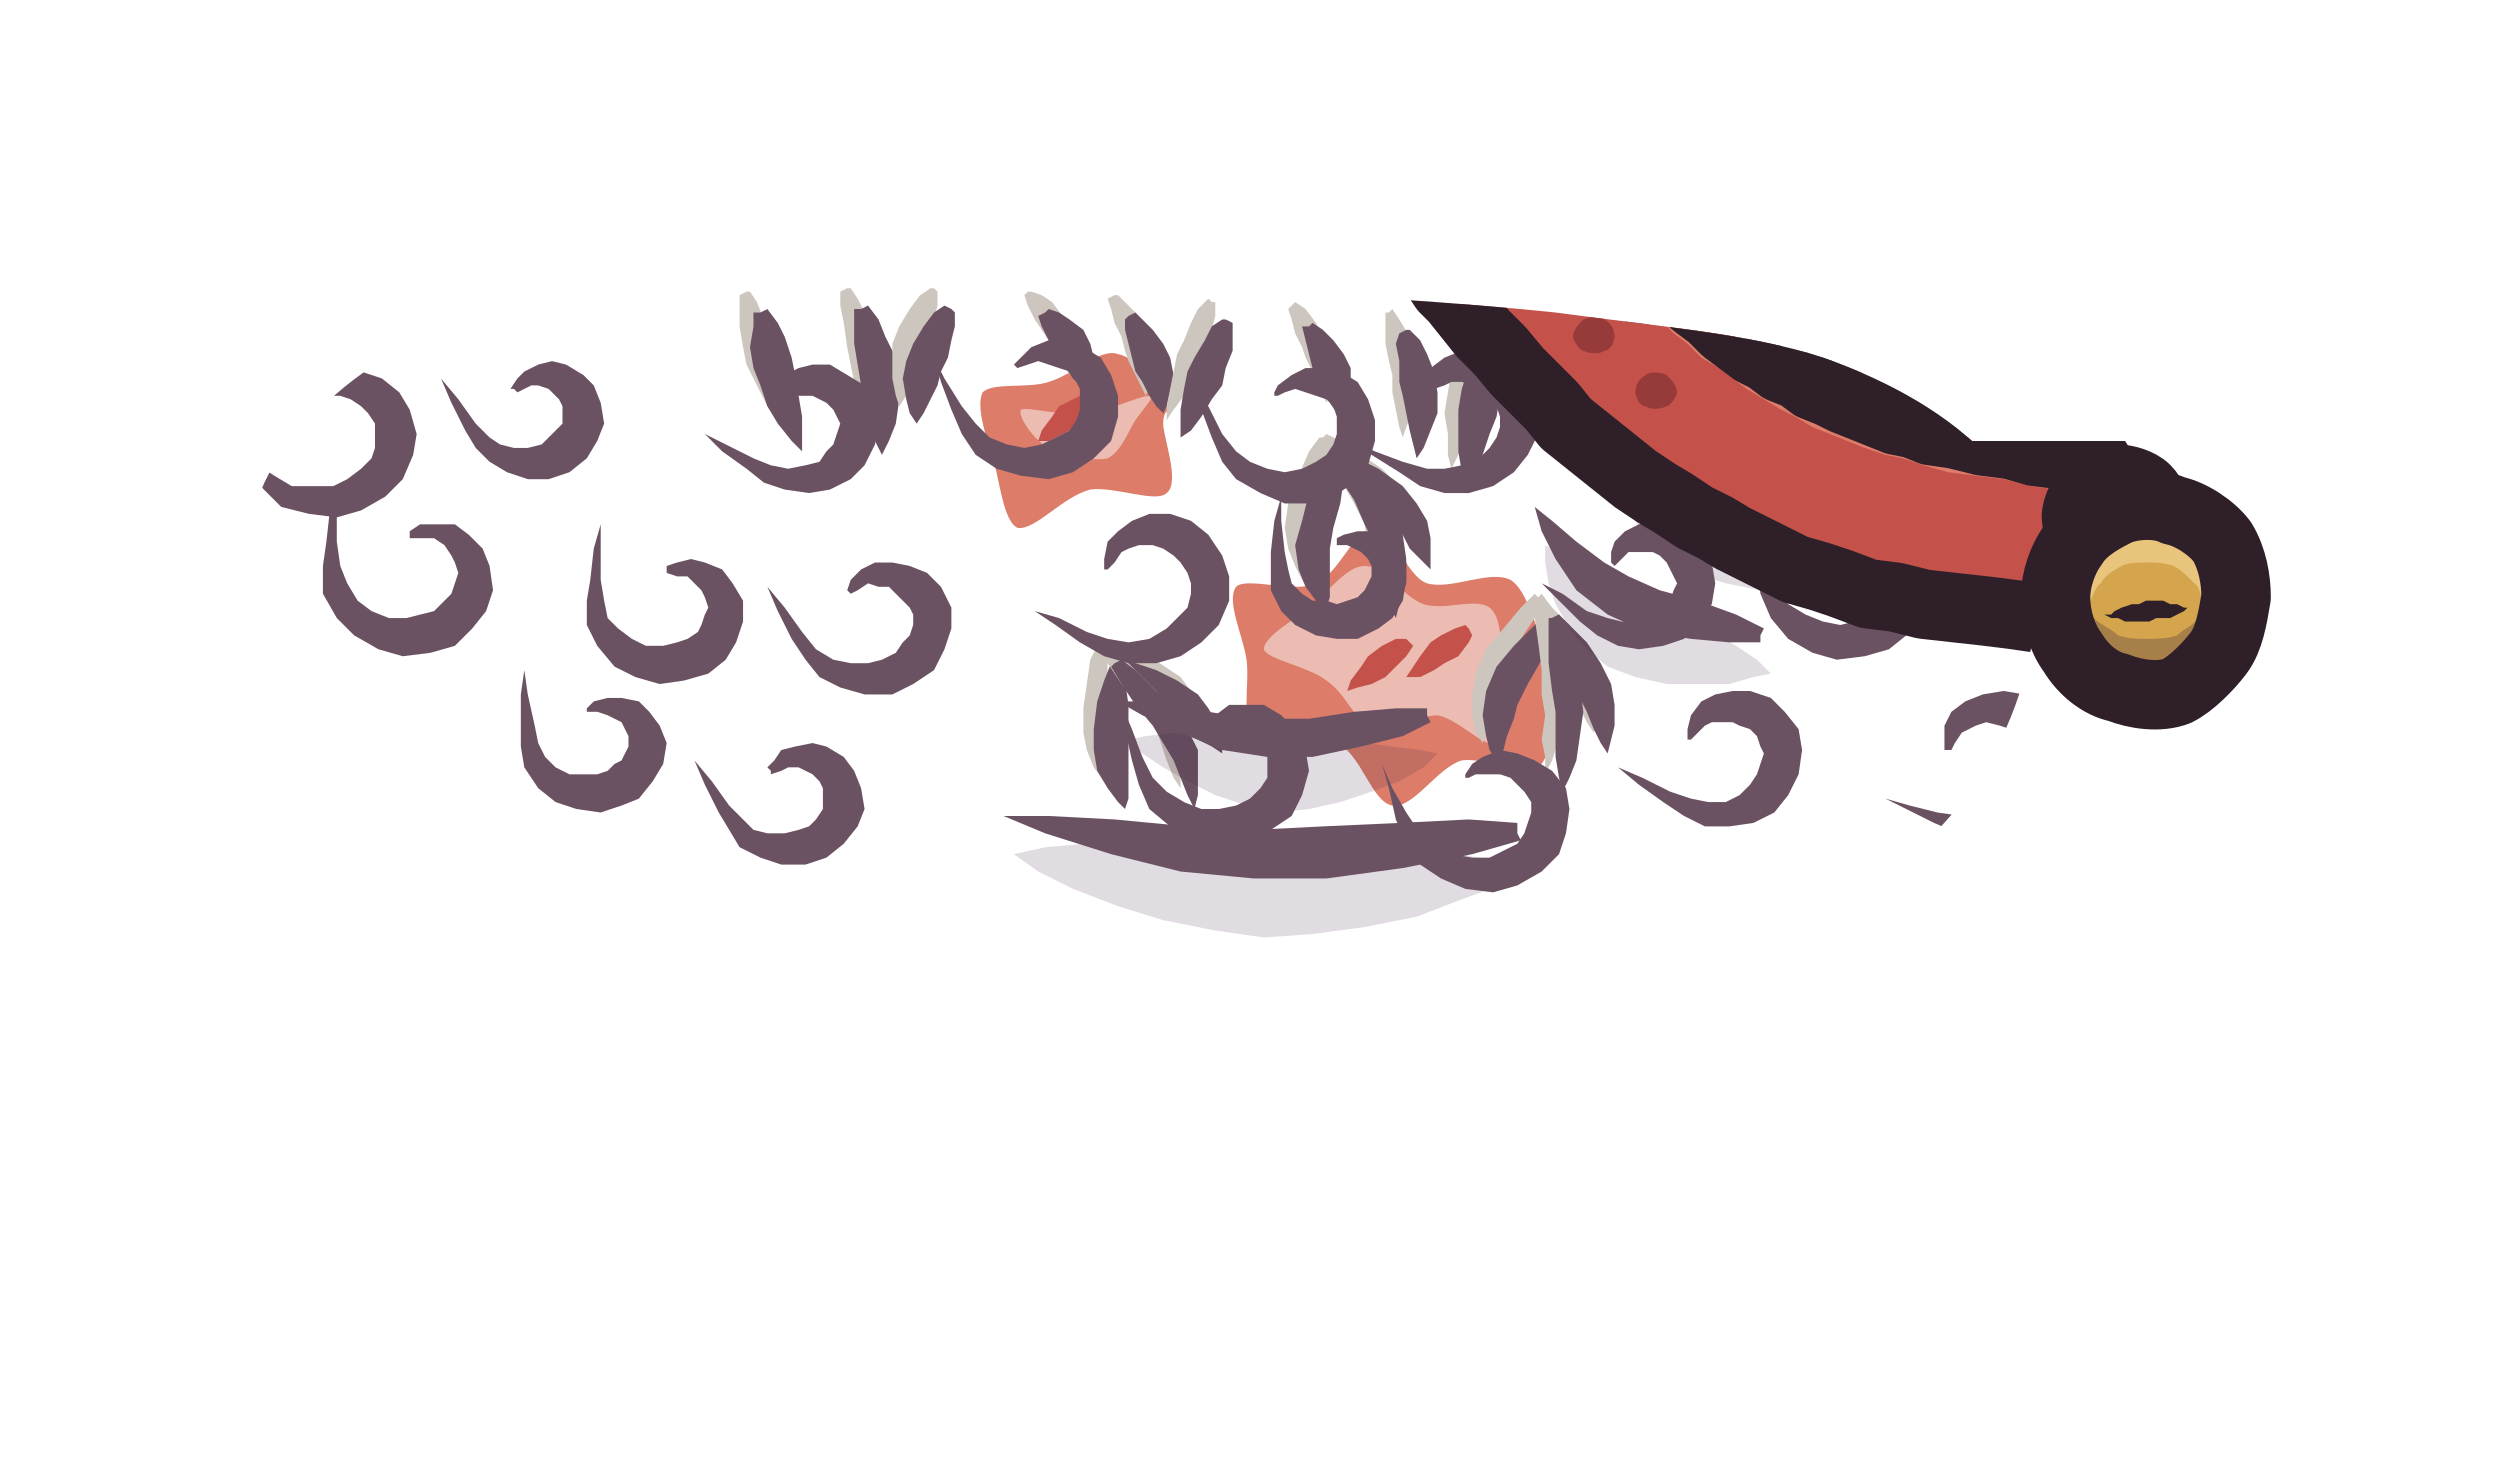
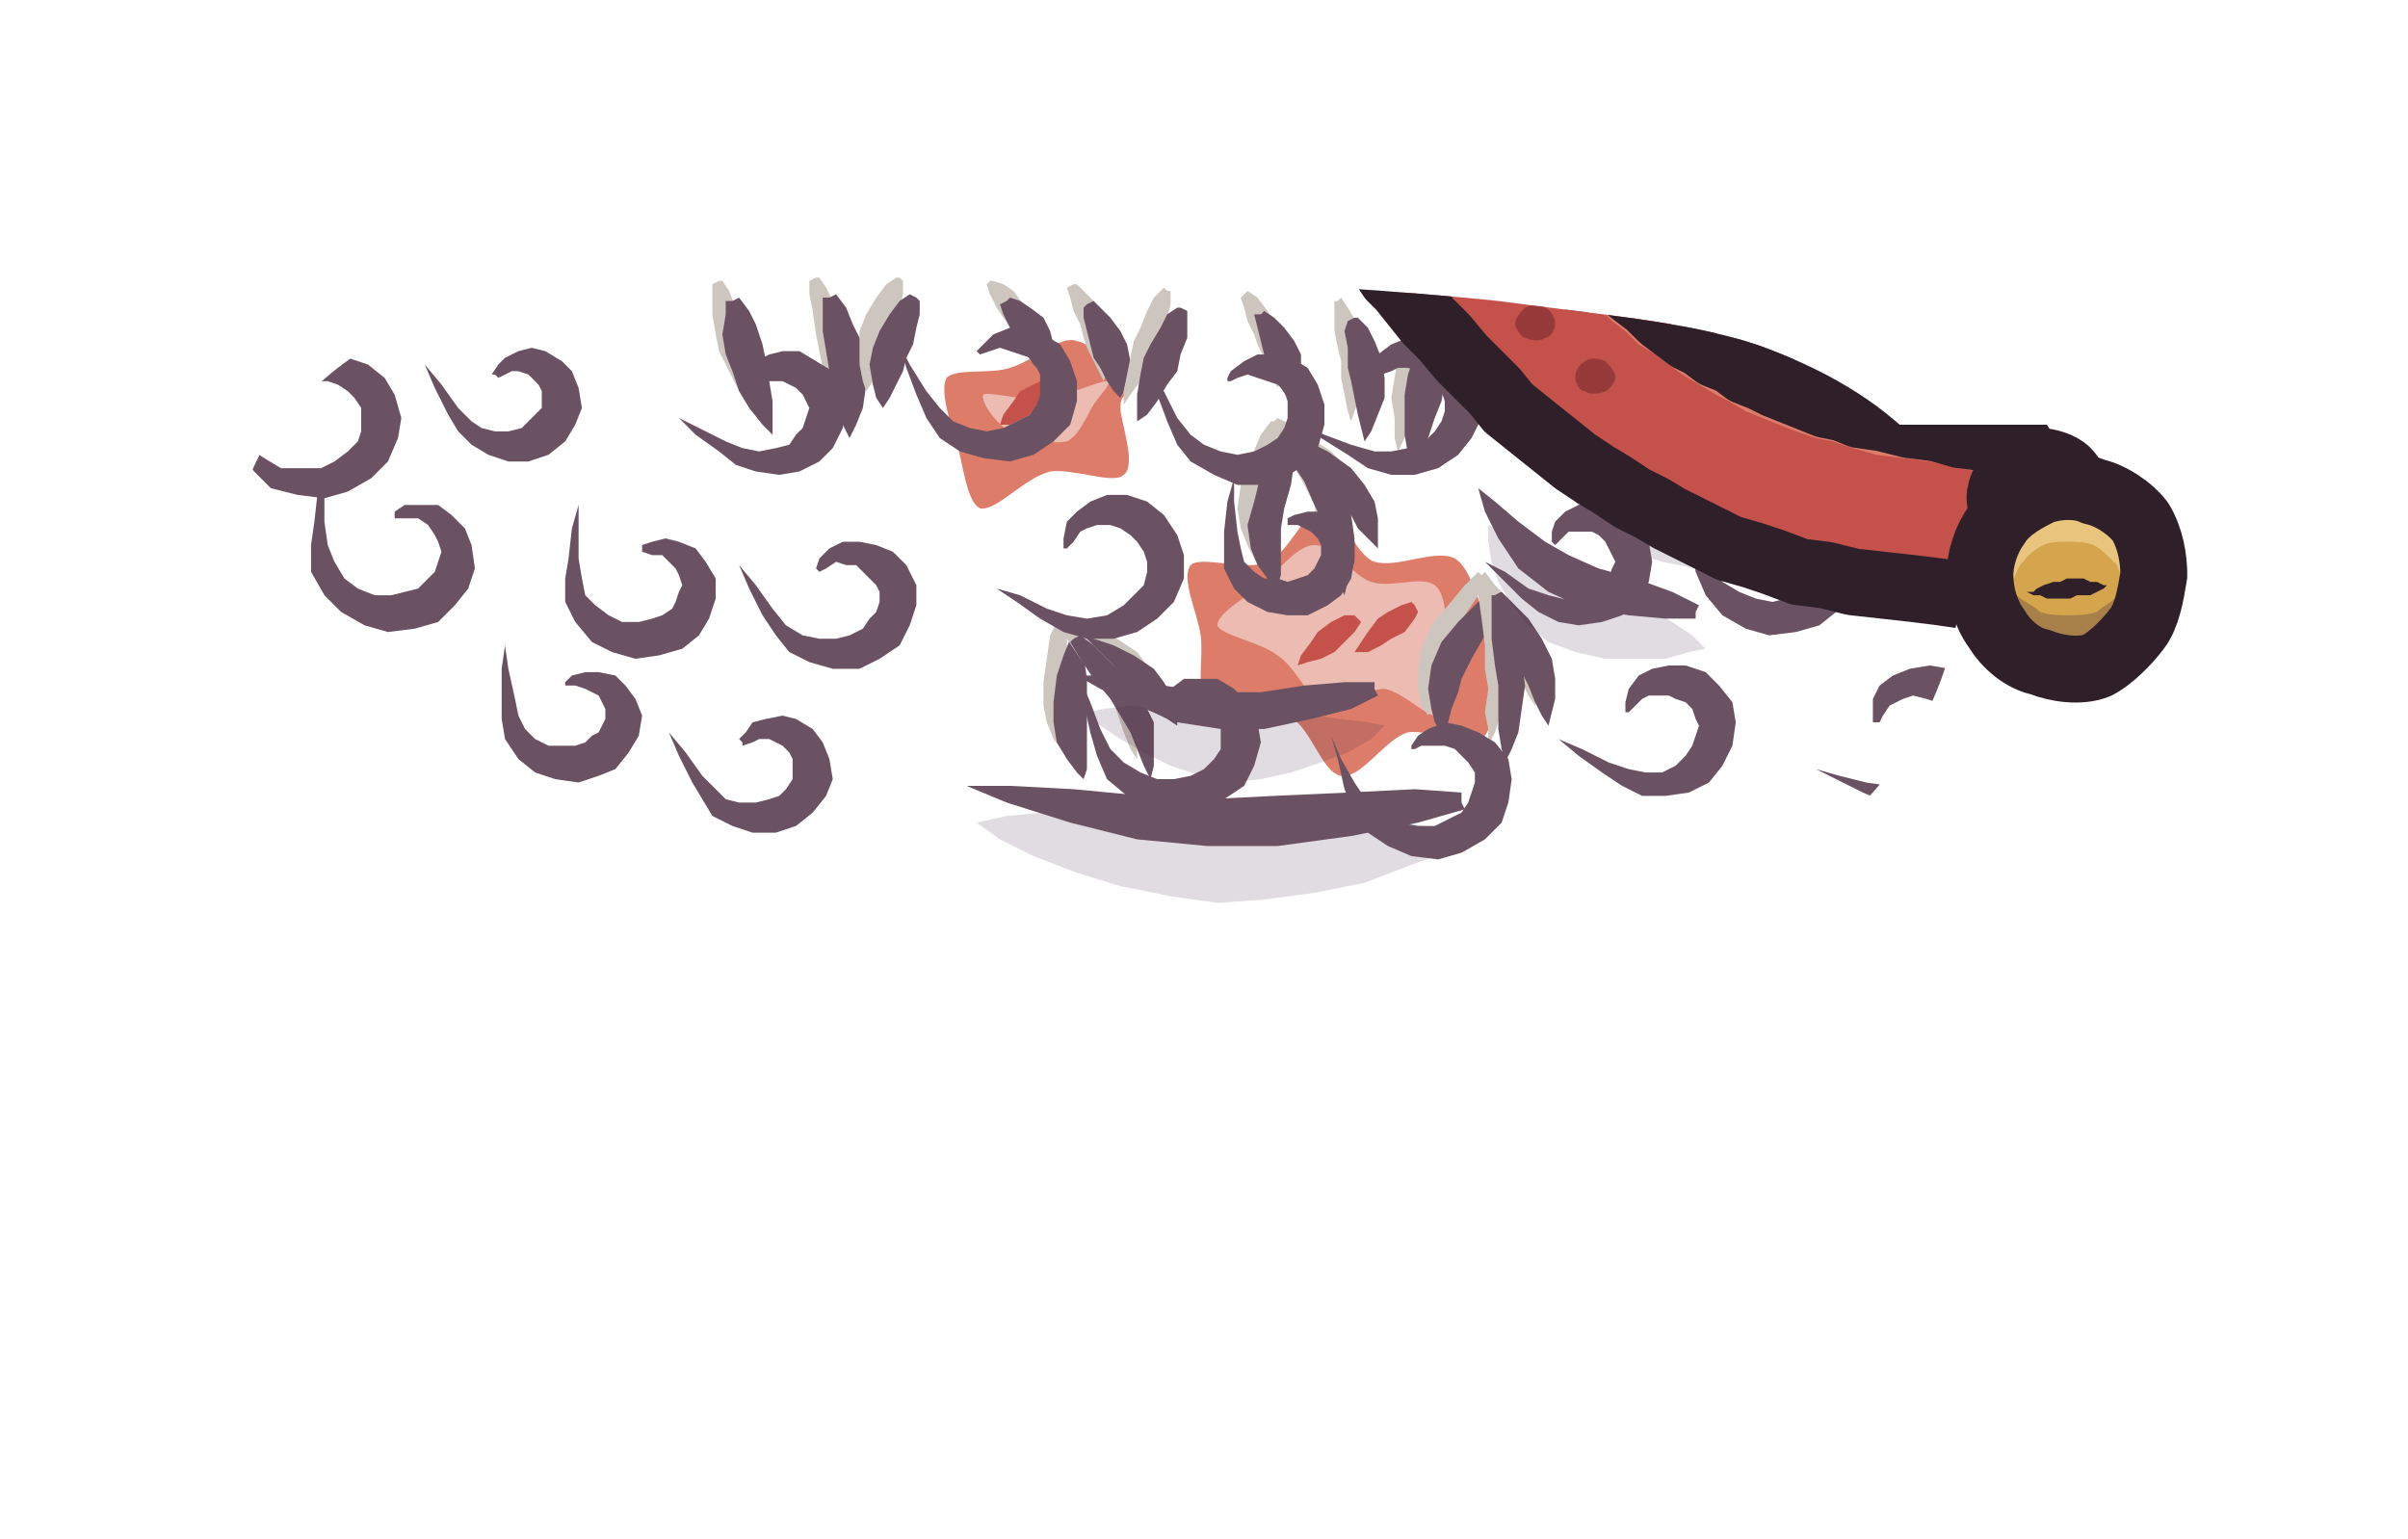
- <svg xmlns="http://www.w3.org/2000/svg" viewBox="0 0 72 42" width="72" height="42">
+ <svg xmlns="http://www.w3.org/2000/svg" viewBox="0 0 72 46" width="72" height="46">
  <defs>
    <clipPath id="cat-body-extra-slim-back-body">
      <path d="M52.5 10.3C54.5 11 56.2 12 57.3 13.2C58.3 14.5 58.6 16.2 58.6 17.8C58.5 19.4 57.8 21.3 56.8 22.7C55.8 24.1 54.5 25.3 52.5 26C50.5 26.8 47.6 27.1 44.8 27.3C42.1 27.5 39.2 27.3 36.1 27.1C33 27 29.4 26.6 26.3 26.2C23.2 25.8 20.1 25.4 17.6 24.7C15 24.1 12.8 23.1 11 22.2C9.3 21.3 7.6 20.6 7.1 19.1C6.6 17.6 6.9 14.9 8 13.2C9.1 11.6 11 10 13.7 9.1C16.3 8.2 20.6 8.1 24.1 8C27.7 7.9 31.6 8.1 35 8.3C38.5 8.5 41.9 8.7 44.8 9C47.7 9.4 50.4 9.6 52.5 10.3Z" />
    </clipPath>
    <clipPath id="cat-body-extra-slim-back-collar">
      <path d="M52.5 10.3C54.5 11 56.2 12 57.3 13.2C58.3 14.5 58.6 16.2 58.6 17.8C58.5 19.4 57.8 21.3 56.8 22.7C55.8 24.1 54.5 25.3 52.5 26C50.5 26.8 47.6 27.1 44.8 27.3C42.1 27.5 39.2 27.3 36.1 27.1C33 27 29.4 26.6 26.3 26.2C23.2 25.8 20.1 25.4 17.6 24.7C15 24.1 12.8 23.1 11 22.2C9.3 21.3 7.6 20.6 7.1 19.1C6.6 17.6 6.9 14.9 8 13.2C9.1 11.6 11 10 13.7 9.1C16.3 8.2 20.6 8.1 24.1 8C27.7 7.9 31.6 8.1 35 8.3C38.5 8.5 41.9 8.7 44.8 9C47.7 9.4 50.4 9.6 52.5 10.3ZM55.7 12.7L64.4 12.7L64.4 17.9L55.7 17.9Z" />
    </clipPath>
  </defs>
  <g id="extra-bald" clip-path="url(#cat-body-extra-slim-back-body)">
    <path d="M44.7 20.1C44.7 20.7 44.7 21.8 44.3 22.1C43.8 22.4 42.8 21.8 42.1 21.9C41.4 22.1 40.7 23.3 40.1 23.2C39.5 23.1 39.2 21.7 38.5 21.4C37.9 21.1 36.6 21.7 36.2 21.3C35.7 20.9 36 19.7 35.9 19C35.8 18.3 35.3 17.3 35.6 16.9C35.9 16.6 37.3 17.1 37.9 16.8C38.6 16.5 39 15.2 39.6 15.2C40.1 15.2 40.5 16.6 41.1 16.8C41.8 17 42.9 16.4 43.5 16.7C44 17 44.2 18.1 44.5 18.6C44.7 19.2 44.7 19.5 44.7 20.1Z" fill="#dc7c69" />
    <path d="M43.4 19.6C43.4 20 43.4 21.3 43.1 21.4C42.8 21.6 42 20.7 41.4 20.6C40.8 20.6 40.1 21.2 39.6 21C39 20.8 38.8 20 38.2 19.6C37.7 19.2 36.5 19 36.4 18.7C36.4 18.3 37.4 17.8 37.8 17.4C38.3 17 38.8 16.3 39.3 16.3C39.9 16.3 40.4 17.2 41 17.4C41.6 17.6 42.5 17.2 42.9 17.5C43.3 17.8 43.2 18.8 43.3 19.1C43.4 19.5 43.5 19.2 43.4 19.6Z" fill="#ecbcb2" />
    <path d="M38.8 19.9L39.1 19.8L39.5 19.7L39.9 19.5L40.2 19.2L40.5 18.9L40.7 18.6L40.6 18.5L40.5 18.4L40.2 18.4L39.8 18.6L39.4 18.9L39.2 19.2L38.9 19.6Z" fill="#c4524b" />
    <path d="M40.5 19.5L40.9 19.5L41.3 19.3L41.6 19.1L42 18.9L42.3 18.5L42.4 18.3L42.3 18.1L42.2 18L41.9 18.1L41.5 18.3L41.2 18.5L40.9 18.9L40.7 19.2Z" fill="#c4524b" />
    <path d="M33.5 12.2C33.5 12.6 34 13.9 33.6 14.2C33.3 14.5 32.1 14 31.4 14.1C30.6 14.3 29.8 15.3 29.3 15.2C28.9 15 28.8 13.9 28.6 13.2C28.4 12.6 28.1 11.7 28.3 11.3C28.6 11 29.6 11.2 30.2 11C30.9 10.8 31.7 10 32.2 10.2C32.8 10.3 33.4 11.3 33.6 11.6C33.8 11.9 33.5 11.7 33.5 12.2Z" fill="#dc7c69" />
    <path d="M32.7 12.1C32.5 12.4 32.3 13 31.9 13.2C31.5 13.3 30.6 13.1 30.2 12.9C29.8 12.7 29.3 12 29.4 11.8C29.6 11.7 30.6 12 31.2 11.9C31.8 11.9 32.8 11.4 33.1 11.4C33.3 11.4 32.9 11.8 32.7 12.1Z" fill="#ecbcb2" />
    <path d="M29.9 12.7L30.2 12.7L30.6 12.5L31 12.3L31.3 12L31.6 11.7L31.8 11.4L31.7 11.3L31.6 11.2L31.3 11.3L30.9 11.5L30.5 11.7L30.3 12L30 12.4Z" fill="#c4524b" />
    <path d="M52 12C51.6 12.4 51.5 13.5 51.1 13.6C50.6 13.8 49.9 12.9 49.2 12.7C48.6 12.5 47.3 12.6 47.1 12.2C46.9 11.8 47.7 10.9 48.1 10.4C48.5 9.9 49.1 9.1 49.6 9.2C50 9.2 50.4 10.4 51 10.8C51.6 11.1 53.1 11.2 53.3 11.4C53.5 11.6 52.4 11.7 52 12Z" fill="#dc7c69" />
    <path d="M50.8 11.6C50.6 11.8 50 12.3 49.7 12.2C49.4 12.2 48.8 11.5 49 11.2C49.2 10.9 50.4 10.5 50.7 10.6C51 10.6 50.9 11.3 50.8 11.6Z" fill="#ecbcb2" />
    <path d="M49 11.8L49.3 11.8L49.7 11.6L50.1 11.4L50.4 11.2L50.7 10.8L50.9 10.6L50.8 10.4L50.7 10.3L50.3 10.4L50 10.6L49.6 10.8L49.3 11.2L49.1 11.5Z" fill="#c4524b" />
  </g>
  <g id="extra-dull" clip-path="url(#cat-body-extra-slim-back-body)">
    <path d="M22.6 12.4L22.6 12L22.6 11.5L22.5 10.9L22.4 10.3L22.2 9.8L22 9.2L21.8 8.7L21.6 8.4L21.5 8.4L21.3 8.5L21.3 8.8L21.3 9.4L21.4 10L21.5 10.5L21.8 11.1L22.1 11.7L22.4 12.1Z" fill="#cdc6be" />
    <path d="M23.1 13L23.1 12.6L23.1 12L23 11.4L22.9 10.8L22.8 10.3L22.6 9.7L22.4 9.3L22.1 8.9L21.9 9L21.7 9L21.7 9.4L21.6 10L21.7 10.6L21.9 11.1L22.1 11.7L22.4 12.2L22.8 12.7Z" fill="#6b5263" />
    <path d="M25 12.5L25.1 12.2L25.2 11.6L25.3 11L25.3 10.4L25.2 9.8L25 9.2L24.7 8.6L24.5 8.3L24.4 8.3L24.2 8.4L24.2 8.8L24.3 9.3L24.4 10L24.5 10.5L24.6 11L24.7 11.6L24.8 12.2Z" fill="#cdc6be" />
    <path d="M25.4 13.1L25.6 12.7L25.8 12.2L25.9 11.5L25.9 10.9L25.8 10.3L25.5 9.7L25.3 9.2L25 8.8L24.8 8.9L24.6 8.9L24.6 9.4L24.6 9.9L24.7 10.5L24.8 11.1L24.9 11.6L25.1 12.2L25.2 12.7Z" fill="#6b5263" />
    <path d="M25.9 11.7L26.1 11.4L26.2 11L26.4 10.5L26.5 10.1L26.7 9.7L26.9 9.2L27 8.8L27 8.4L26.9 8.3L26.8 8.3L26.5 8.5L26.2 8.9L25.9 9.4L25.7 9.9L25.7 10.4L25.7 10.9L25.8 11.4Z" fill="#cdc6be" />
    <path d="M26.4 12.2L26.6 11.9L26.8 11.5L27 11.1L27.1 10.7L27.3 10.3L27.4 9.8L27.5 9.4L27.5 9L27.4 8.9L27.2 8.8L26.9 9L26.6 9.4L26.3 9.9L26.1 10.4L26 10.9L26.1 11.5L26.2 11.9Z" fill="#6b5263" />
    <path d="M30.8 10.8L30.9 10.5L31 10.2L31 9.8L30.9 9.4L30.6 9.1L30.3 8.7L30 8.5L29.7 8.4L29.6 8.4L29.5 8.5L29.6 8.8L29.8 9.2L30 9.5L30.2 9.8L30.3 10L30.5 10.3L30.7 10.6Z" fill="#cdc6be" />
    <path d="M31.3 11.3L31.4 11.1L31.5 10.7L31.5 10.3L31.4 9.9L31.2 9.5L30.8 9.2L30.5 9L30.2 8.9L30.1 9L29.9 9.1L30 9.4L30.2 9.8L30.4 10.1L30.5 10.4L30.7 10.6L30.9 10.9L31.1 11.1Z" fill="#6b5263" />
    <path d="M33 11.4L33.1 11.1L33.2 10.7L33.2 10.3L33.1 9.8L32.9 9.4L32.7 9L32.4 8.7L32.2 8.5L32.1 8.5L31.9 8.6L32 8.9L32.1 9.3L32.3 9.7L32.4 10.1L32.5 10.4L32.7 10.8L32.9 11.2Z" fill="#cdc6be" />
    <path d="M33.5 11.9L33.6 11.7L33.7 11.3L33.8 10.8L33.7 10.3L33.5 9.9L33.2 9.5L32.9 9.2L32.7 9L32.5 9.1L32.4 9.2L32.4 9.5L32.5 9.9L32.6 10.3L32.7 10.7L32.9 11L33.1 11.4L33.3 11.7Z" fill="#6b5263" />
    <path d="M33.6 12.1L33.8 11.8L34.1 11.4L34.4 10.9L34.6 10.5L34.8 10L34.9 9.5L35 9.1L35 8.7L34.9 8.7L34.8 8.6L34.5 8.9L34.3 9.3L34.1 9.8L33.9 10.2L33.8 10.7L33.7 11.2L33.6 11.7Z" fill="#cdc6be" />
    <path d="M34 12.6L34.3 12.4L34.6 12L34.9 11.5L35.2 11.1L35.3 10.6L35.5 10.1L35.5 9.6L35.5 9.3L35.3 9.2L35.2 9.2L34.9 9.4L34.7 9.8L34.4 10.3L34.2 10.7L34.1 11.2L34 11.8L34 12.2Z" fill="#6b5263" />
    <path d="M38.2 11.6L38.3 11.3L38.4 11L38.4 10.5L38.3 10.1L38.1 9.7L37.9 9.3L37.6 8.9L37.3 8.7L37.2 8.8L37.1 8.9L37.2 9.2L37.3 9.6L37.5 10L37.6 10.3L37.8 10.7L37.9 11L38.1 11.4Z" fill="#cdc6be" />
    <path d="M38.7 12.2L38.8 11.9L38.9 11.5L38.9 11.1L38.9 10.6L38.7 10.2L38.4 9.8L38.1 9.5L37.8 9.3L37.7 9.4L37.5 9.4L37.6 9.8L37.7 10.2L37.8 10.6L38 10.9L38.1 11.2L38.3 11.6L38.5 11.9Z" fill="#6b5263" />
    <path d="M40.4 12.6L40.5 12.3L40.7 11.8L40.8 11.3L40.8 10.8L40.7 10.2L40.6 9.7L40.3 9.2L40.1 8.9L40 9L39.9 9L39.9 9.4L39.9 9.9L40 10.4L40.1 10.8L40.1 11.3L40.2 11.8L40.3 12.3Z" fill="#cdc6be" />
    <path d="M40.8 13.2L41 12.9L41.2 12.4L41.4 11.9L41.4 11.3L41.3 10.7L41.1 10.2L40.9 9.8L40.6 9.5L40.5 9.5L40.3 9.6L40.2 9.9L40.3 10.4L40.3 11L40.4 11.4L40.5 11.9L40.6 12.4L40.7 12.8Z" fill="#6b5263" />
    <path d="M41.8 13.5L42 13.1L42.2 12.6L42.3 12L42.5 11.4L42.6 10.8L42.7 10.2L42.7 9.7L42.7 9.3L42.6 9.2L42.4 9.2L42.2 9.5L42 10.1L41.8 10.7L41.7 11.3L41.6 11.9L41.7 12.5L41.7 13.1Z" fill="#cdc6be" />
    <path d="M42.3 14L42.5 13.6L42.7 13.1L42.9 12.5L43.1 12L43.2 11.4L43.2 10.8L43.3 10.2L43.2 9.8L43 9.8L42.8 9.7L42.6 10.1L42.3 10.6L42.1 11.2L42 11.8L42 12.4L42 13L42.1 13.6Z" fill="#6b5263" />
    <path d="M46 12L46.1 11.8L46.2 11.4L46.1 11L46.1 10.6L45.9 10.3L45.7 9.9L45.4 9.6L45.2 9.4L45.1 9.5L45 9.5L45 9.8L45.1 10.2L45.3 10.5L45.4 10.9L45.5 11.2L45.7 11.5L45.9 11.8Z" fill="#cdc6be" />
    <path d="M46.5 12.6L46.6 12.3L46.7 12L46.7 11.5L46.6 11.1L46.5 10.8L46.2 10.4L46 10.1L45.7 9.9L45.6 10L45.4 10.1L45.4 10.4L45.5 10.8L45.6 11.1L45.7 11.5L45.9 11.8L46.1 12.1L46.3 12.4Z" fill="#6b5263" />
    <path d="M48.5 13.4L48.6 13.1L48.7 12.6L48.8 12.1L48.8 11.5L48.6 11L48.4 10.5L48.1 10L47.9 9.7L47.8 9.8L47.6 9.8L47.7 10.2L47.8 10.7L47.9 11.2L48.1 11.7L48.2 12.1L48.3 12.6L48.3 13.1Z" fill="#cdc6be" />
    <path d="M48.9 14L49.1 13.7L49.2 13.2L49.3 12.6L49.3 12.1L49.2 11.5L48.9 11L48.6 10.5L48.4 10.3L48.2 10.3L48.1 10.4L48.1 10.8L48.1 11.3L48.3 11.8L48.4 12.3L48.5 12.7L48.6 13.2L48.8 13.7Z" fill="#6b5263" />
    <path d="M50.1 13.1L50.2 12.8L50.3 12.4L50.3 12L50.4 11.7L50.4 11.4L50.5 11L50.6 10.6L50.6 10.3L50.4 10.2L50.3 10.2L50.1 10.4L49.8 10.7L49.6 11.2L49.6 11.6L49.6 12.1L49.7 12.5L49.9 12.9Z" fill="#cdc6be" />
    <path d="M50.6 13.7L50.7 13.4L50.8 13L50.9 12.6L50.9 12.3L51 12L51.1 11.6L51.1 11.1L51 10.8L50.9 10.8L50.7 10.7L50.4 10.9L50.2 11.2L50 11.7L49.9 12.1L49.9 12.6L50.1 13.1L50.3 13.4Z" fill="#6b5263" />
    <path d="M37.7 17L37.8 16.6L37.7 16.2L37.7 15.7L37.7 15.2L37.8 14.7L38 13.9L38.2 13.2L38.2 12.7L38.1 12.6L38 12.6L37.7 13L37.4 13.7L37.1 14.5L37 15.2L37.1 15.8L37.3 16.3L37.5 16.7Z" fill="#cdc6be" />
    <path d="M38.2 17.5L38.3 17.2L38.3 16.7L38.3 16.2L38.3 15.8L38.4 15.2L38.6 14.5L38.7 13.8L38.7 13.2L38.6 13.2L38.4 13.1L38.1 13.6L37.7 14.2L37.5 15L37.3 15.7L37.4 16.4L37.6 16.9L37.9 17.3Z" fill="#6b5263" />
    <path d="M40.7 15.8L40.7 15.5L40.7 15L40.6 14.5L40.3 14L39.8 13.5L39.2 13.1L38.6 12.7L38.2 12.5L38.1 12.6L38 12.7L38.3 13.1L38.8 13.6L39.3 14.1L39.7 14.5L40 14.8L40.3 15.2L40.5 15.6Z" fill="#cdc6be" />
    <path d="M41.2 16.4L41.2 16L41.2 15.5L41.1 15L40.8 14.5L40.4 14L39.7 13.5L39.1 13.2L38.7 13L38.6 13.2L38.5 13.3L38.7 13.7L39.2 14.2L39.7 14.7L40.1 15.1L40.4 15.4L40.6 15.8L40.9 16.1Z" fill="#6b5263" />
    <path d="M39.7 17.3L39.8 16.9L39.9 16.3L40 15.6L39.9 14.9L39.5 14.2L39.1 13.5L38.6 12.9L38.2 12.6L38.1 12.6L38 12.7L38.2 13.2L38.6 13.8L39 14.5L39.3 15.1L39.4 15.7L39.5 16.3L39.6 16.9Z" fill="#cdc6be" />
    <path d="M40.2 17.8L40.3 17.4L40.5 16.8L40.5 16.1L40.4 15.4L40.1 14.7L39.6 14L39.1 13.5L38.7 13.1L38.6 13.2L38.4 13.3L38.6 13.8L39 14.4L39.3 15.1L39.6 15.7L39.8 16.2L39.9 16.9L40 17.4Z" fill="#6b5263" />
    <path d="M42.7 21.4L42.8 21.1L42.9 20.6L43 20.1L43.1 19.7L43.4 19.1L43.8 18.4L44.2 17.8L44.4 17.3L44.3 17.2L44.2 17.1L43.8 17.5L43.3 18.1L42.8 18.7L42.5 19.4L42.4 20L42.4 20.6L42.5 21.1Z" fill="#cdc6be" />
    <path d="M43.1 21.9L43.3 21.6L43.4 21.2L43.6 20.7L43.7 20.3L44 19.7L44.4 19L44.7 18.4L44.9 17.8L44.7 17.8L44.6 17.7L44.2 18L43.6 18.6L43.1 19.2L42.8 19.9L42.7 20.6L42.8 21.2L42.9 21.6Z" fill="#6b5263" />
    <path d="M45.9 21.1L46 20.8L46 20.3L46 19.8L45.9 19.2L45.6 18.6L45.2 18L44.7 17.5L44.4 17.1L44.3 17.2L44.2 17.3L44.3 17.7L44.6 18.3L44.9 19L45.2 19.5L45.4 19.9L45.5 20.4L45.7 20.8Z" fill="#cdc6be" />
    <path d="M46.3 21.7L46.4 21.3L46.5 20.9L46.5 20.3L46.4 19.7L46.1 19.1L45.7 18.5L45.2 18L44.9 17.7L44.7 17.8L44.6 17.8L44.7 18.3L45 18.9L45.3 19.6L45.5 20.1L45.7 20.5L45.9 21L46.1 21.4Z" fill="#6b5263" />
    <path d="M44.5 22.3L44.7 21.9L44.9 21.3L45 20.7L45.1 20L45 19.2L44.8 18.4L44.6 17.7L44.4 17.2L44.3 17.2L44.2 17.2L44.2 17.8L44.3 18.5L44.4 19.3L44.4 20L44.5 20.6L44.4 21.3L44.5 21.8Z" fill="#cdc6be" />
    <path d="M45 22.8L45.2 22.4L45.4 21.9L45.5 21.2L45.6 20.5L45.5 19.7L45.3 18.9L45.1 18.2L44.9 17.7L44.7 17.8L44.6 17.8L44.6 18.3L44.6 19.1L44.7 19.9L44.8 20.5L44.8 21.2L44.8 21.8L44.9 22.4Z" fill="#6b5263" />
    <path d="M32 22.8L32 22.4L32 22L31.9 21.5L31.9 21L31.9 20.4L31.9 19.7L31.9 19.1L31.8 18.6L31.7 18.6L31.6 18.6L31.4 19L31.3 19.7L31.2 20.4L31.2 21.1L31.3 21.6L31.5 22.1L31.8 22.5Z" fill="#cdc6be" />
    <path d="M32.4 23.3L32.5 23L32.5 22.5L32.5 22L32.5 21.6L32.5 21L32.5 20.3L32.4 19.6L32.3 19.2L32.1 19.1L32 19.1L31.8 19.6L31.6 20.2L31.5 21L31.5 21.6L31.6 22.2L31.9 22.7L32.2 23.1Z" fill="#6b5263" />
    <path d="M34.7 21.1L34.7 20.8L34.5 20.4L34.3 19.9L34 19.5L33.4 19.1L32.8 18.8L32.2 18.6L31.8 18.5L31.7 18.6L31.6 18.7L32 19L32.5 19.4L33 19.8L33.5 20.1L33.8 20.4L34.1 20.7L34.4 20.9Z" fill="#cdc6be" />
    <path d="M35.2 21.7L35.2 21.3L35.1 20.9L34.8 20.4L34.5 20L33.9 19.6L33.3 19.3L32.7 19.1L32.2 19L32.1 19.1L32.1 19.3L32.4 19.6L32.9 20L33.4 20.4L33.9 20.7L34.2 21L34.5 21.3L34.9 21.5Z" fill="#6b5263" />
    <path d="M34 22.7L34 22.3L34 21.8L33.9 21.1L33.7 20.5L33.3 19.9L32.7 19.3L32.2 18.8L31.8 18.5L31.7 18.6L31.6 18.7L31.9 19.1L32.3 19.7L32.8 20.3L33.2 20.8L33.4 21.3L33.6 21.9L33.8 22.4Z" fill="#cdc6be" />
    <path d="M34.4 23.3L34.5 22.9L34.5 22.3L34.5 21.6L34.2 21L33.8 20.4L33.2 19.8L32.7 19.3L32.3 19L32.1 19.1L32 19.2L32.3 19.7L32.7 20.3L33.2 20.9L33.5 21.4L33.8 21.9L34 22.4L34.2 22.9Z" fill="#6b5263" />
    <path d="M49.9 11.8L50 11.5L50.1 11.1L50.2 10.6L50.4 10.1L50.6 9.5L51 8.9L51.3 8.2L51.4 7.7L51.3 7.7L51.2 7.6L50.8 8L50.4 8.5L50 9.2L49.7 9.9L49.6 10.5L49.6 11L49.7 11.5Z" fill="#cdc6be" />
    <path d="M50.3 12.4L50.5 12.1L50.6 11.6L50.8 11.1L50.9 10.7L51.2 10.2L51.5 9.5L51.8 8.8L51.9 8.3L51.8 8.2L51.6 8.1L51.2 8.5L50.7 9L50.3 9.7L50 10.4L49.9 11L50 11.6L50.2 12.1Z" fill="#6b5263" />
    <path d="M53.1 11.4L53.1 11.1L53.1 10.6L53.1 10.1L52.9 9.6L52.6 9L52.2 8.4L51.8 7.9L51.4 7.6L51.3 7.7L51.2 7.7L51.4 8.2L51.6 8.8L52 9.4L52.2 9.9L52.5 10.3L52.7 10.8L52.9 11.2Z" fill="#cdc6be" />
    <path d="M53.5 12L53.6 11.6L53.7 11.2L53.6 10.6L53.5 10.1L53.2 9.5L52.7 8.9L52.3 8.4L51.9 8.1L51.8 8.2L51.6 8.3L51.7 8.8L52 9.4L52.3 10L52.6 10.5L52.8 10.9L53 11.3L53.3 11.7Z" fill="#6b5263" />
    <path d="M51.7 12.6L51.9 12.2L52.1 11.7L52.3 11L52.3 10.3L52.2 9.6L51.9 8.8L51.7 8.1L51.4 7.6L51.3 7.7L51.2 7.7L51.3 8.2L51.4 8.9L51.6 9.7L51.7 10.4L51.7 11L51.7 11.6L51.7 12.2Z" fill="#cdc6be" />
    <path d="M52.2 13.2L52.4 12.8L52.6 12.2L52.8 11.6L52.9 10.9L52.7 10.1L52.5 9.3L52.2 8.6L51.9 8.2L51.8 8.2L51.6 8.2L51.6 8.8L51.8 9.5L51.9 10.3L52 10.9L52.1 11.5L52.1 12.2L52.1 12.7Z" fill="#6b5263" />
  </g>
  <g id="extra-wrinkles" clip-path="url(#cat-body-extra-slim-back-body)">
    <path d="M46.9 9.9L47 10.5L47.1 11.2L47.5 11.9L48 12.7L48.7 13.5L49.6 14.1L50.6 14.4L51.8 14.6L53 14.6L54.1 14.5L55.1 14.4L55.8 14.2L55.2 13.7L54.4 13.3L53.3 12.8L52.3 12.4L51.4 12L50.7 11.7L50.1 11.4L49.5 11.1L48.8 10.7L48.1 10.3L47.5 10Z" fill="#3f2541" fill-opacity="0.16" />
    <path d="M46.6 8.8L46.9 9.5L47.5 10.5L48.4 11.6L49.5 12.5L51 13L52.8 13.3L54.4 13.3L55.5 13.3L55.5 13.1L55.6 12.8L54.5 12.4L53 12L51.4 11.6L50.2 11.1L49.2 10.6L48.2 9.9L47.3 9.2Z" fill="#6b5263" />
    <path d="M46.2 12.7L46.3 13.3L46.5 13.9L46.8 14.6L47.3 15.3L47.9 16L48.7 16.5L49.7 16.8L50.7 17L51.8 17.1L52.8 17L53.7 16.9L54.3 16.7L53.8 16.3L53 15.8L52.1 15.4L51.2 15L50.4 14.6L49.8 14.3L49.3 14.1L48.7 13.7L48 13.4L47.4 13.1L46.8 12.8Z" fill="#3f2541" fill-opacity="0.16" />
    <path d="M45.9 11.6L46.3 12.3L46.8 13.2L47.6 14.2L48.7 14.9L50 15.4L51.5 15.7L52.9 15.8L53.9 15.8L54 15.6L54 15.4L53.1 15L51.8 14.5L50.4 14.1L49.3 13.7L48.4 13.2L47.4 12.6L46.6 12Z" fill="#6b5263" />
    <path d="M44.5 15.7L44.5 16.2L44.6 16.8L44.8 17.4L45.2 18.1L45.7 18.7L46.3 19.2L47.1 19.5L48 19.7L48.9 19.7L49.8 19.7L50.5 19.5L51 19.4L50.6 19L50 18.6L49.3 18.2L48.5 17.9L47.9 17.5L47.4 17.3L47 17.1L46.5 16.8L46 16.4L45.5 16.1L44.9 15.9Z" fill="#3f2541" fill-opacity="0.16" />
    <path d="M44.2 14.6L44.4 15.3L44.8 16.1L45.4 17L46.3 17.7L47.4 18.2L48.7 18.4L49.8 18.5L50.7 18.5L50.7 18.3L50.8 18.1L50 17.7L48.9 17.3L47.8 17L46.9 16.6L46.2 16.2L45.4 15.6L44.7 15Z" fill="#6b5263" />
    <path d="M29.2 24.6L29.9 25.1L30.9 25.6L32.2 26.1L33.5 26.5L35 26.8L36.4 27L37.8 26.9L39.3 26.7L40.8 26.4L42.1 25.9L43.2 25.5L44 25.1L43.2 24.8L42 24.6L40.6 24.5L39.1 24.5L37.7 24.4L36.4 24.4L35.2 24.3L33.9 24.3L32.5 24.3L31.2 24.3L30.1 24.4Z" fill="#3f2541" fill-opacity="0.16" />
    <path d="M28.9 23.5L30.1 24L32 24.6L34 25.1L36.1 25.3L38.2 25.3L40.4 25L42.4 24.6L43.8 24.2L43.7 24L43.7 23.7L42.3 23.6L40.3 23.7L38.1 23.8L36.1 23.9L34.2 23.8L32.1 23.6L30.2 23.5Z" fill="#6b5263" />
    <path d="M32.5 21.3L32.9 21.7L33.5 22.1L34.2 22.5L35 22.9L35.9 23.2L36.8 23.4L37.7 23.3L38.6 23.1L39.5 22.8L40.3 22.5L41 22.1L41.4 21.7L40.9 21.6L40.1 21.5L39.3 21.4L38.4 21.4L37.6 21.4L36.9 21.4L36.2 21.3L35.4 21.3L34.6 21.2L33.8 21.1L33 21.2Z" fill="#3f2541" fill-opacity="0.16" />
    <path d="M32.2 20.2L32.9 20.6L34 21.1L35.2 21.6L36.5 21.8L37.8 21.8L39.2 21.5L40.4 21.2L41.2 20.8L41.1 20.6L41.1 20.4L40.2 20.4L39 20.5L37.7 20.7L36.6 20.7L35.4 20.6L34.2 20.4L33 20.2Z" fill="#6b5263" />
  </g>
  <g id="extra-curls" clip-path="url(#cat-body-extra-slim-back-body)">
    <path d="M6.2 12.2L6.6 12.8L7.1 13.5L7.6 14.1L8.1 14.6L8.9 14.8L9.7 14.9L10.4 14.7L11.1 14.3L11.6 13.8L11.9 13.1L12 12.5L11.8 11.8L11.5 11.3L11 10.9L10.4 10.7L9.8 10.6L9.3 10.8L8.9 11L8.6 11.4L8.5 11.7L8.6 11.7L8.7 11.8L8.9 11.6L9.2 11.4L9.5 11.4L9.8 11.4L10.1 11.5L10.4 11.7L10.6 11.9L10.8 12.2L10.8 12.5L10.8 12.9L10.7 13.2L10.4 13.5L10 13.8L9.6 14L9 14L8.4 14L7.9 13.7L7.3 13.3L6.7 12.7Z" fill="#6b5263" />
    <path d="M12.7 10.9L13 11.6L13.4 12.4L13.7 12.9L14.1 13.3L14.6 13.6L15.2 13.8L15.8 13.8L16.4 13.6L16.9 13.2L17.2 12.7L17.4 12.2L17.3 11.6L17.1 11.1L16.8 10.8L16.3 10.5L15.9 10.4L15.5 10.5L15.1 10.7L14.9 10.9L14.7 11.2L14.8 11.2L14.9 11.3L15.1 11.2L15.3 11.1L15.5 11.1L15.8 11.2L15.9 11.3L16.1 11.5L16.2 11.7L16.2 11.8L16.2 12L16.2 12.2L16 12.4L15.8 12.6L15.6 12.8L15.2 12.9L14.8 12.9L14.4 12.8L14.1 12.6L13.7 12.2L13.2 11.5Z" fill="#6b5263" />
    <path d="M20.3 12.5L20.8 13L21.5 13.5L22 13.9L22.6 14.1L23.3 14.2L23.9 14.1L24.5 13.8L24.9 13.4L25.2 12.8L25.3 12.2L25.2 11.6L24.9 11.1L24.4 10.8L23.9 10.5L23.4 10.5L23 10.6L22.6 10.8L22.3 11.2L22.2 11.5L22.2 11.8L22.3 11.8L22.4 11.8L22.5 11.7L22.7 11.5L22.9 11.4L23.2 11.4L23.4 11.4L23.6 11.5L23.8 11.6L24 11.8L24.1 12L24.2 12.2L24.1 12.5L24 12.8L23.8 13L23.6 13.3L23.2 13.4L22.7 13.5L22.2 13.4L21.7 13.2L20.9 12.8Z" fill="#6b5263" />
    <path d="M26.9 10.3L27.1 11L27.4 11.8L27.7 12.5L28.1 13.1L28.7 13.5L29.4 13.7L30.2 13.8L30.9 13.6L31.5 13.2L32 12.7L32.2 12L32.2 11.4L32 10.8L31.7 10.3L31.2 10L30.7 9.8L30.2 9.8L29.7 10L29.4 10.3L29.2 10.5L29.3 10.6L29.3 10.6L29.6 10.5L29.9 10.4L30.2 10.5L30.5 10.6L30.8 10.7L31 11L31.1 11.2L31.1 11.5L31.1 11.8L31 12.1L30.8 12.4L30.4 12.6L30 12.8L29.5 12.9L29 12.8L28.5 12.6L28.1 12.2L27.7 11.7L27.2 10.9Z" fill="#6b5263" />
    <path d="M34.4 11.1L34.6 11.8L34.9 12.6L35.2 13.3L35.6 13.8L36.3 14.2L37 14.5L37.7 14.5L38.4 14.3L39 13.9L39.4 13.4L39.6 12.7L39.6 12.1L39.4 11.5L39.1 11L38.6 10.7L38.1 10.6L37.6 10.6L37.2 10.8L36.8 11.1L36.7 11.3L36.7 11.4L36.8 11.4L37 11.3L37.3 11.2L37.6 11.3L37.9 11.4L38.2 11.5L38.4 11.7L38.5 12L38.5 12.2L38.5 12.5L38.4 12.8L38.2 13.1L37.9 13.3L37.5 13.5L37 13.6L36.5 13.5L36 13.3L35.6 13L35.2 12.5L34.8 11.7Z" fill="#6b5263" />
    <path d="M38.9 12.7L39.5 13.1L40.3 13.6L40.9 14L41.6 14.2L42.3 14.2L43 14L43.6 13.6L44 13.1L44.3 12.5L44.3 11.8L44.1 11.2L43.7 10.7L43.2 10.3L42.7 10.1L42.1 10.1L41.6 10.3L41.2 10.6L40.9 10.9L40.8 11.3L40.9 11.6L40.9 11.7L41 11.7L41.2 11.5L41.3 11.2L41.6 11.1L41.8 11L42.1 11L42.4 11.1L42.7 11.3L42.9 11.4L43.1 11.7L43.2 12L43.2 12.3L43.1 12.6L42.9 12.9L42.6 13.2L42.1 13.4L41.6 13.5L41.1 13.5L40.4 13.3L39.6 13Z" fill="#6b5263" />
    <path d="M46.4 10.3L46.5 11L46.6 11.9L46.8 12.6L47.1 13.2L47.6 13.8L48.3 14.1L49 14.3L49.8 14.2L50.5 13.9L51 13.5L51.4 12.9L51.5 12.3L51.4 11.6L51.2 11.1L50.8 10.7L50.3 10.4L49.8 10.4L49.3 10.4L48.9 10.7L48.7 10.9L48.7 11L48.8 11L49.1 11L49.4 10.9L49.7 11L50 11.2L50.2 11.4L50.3 11.6L50.4 11.9L50.4 12.2L50.3 12.4L50.1 12.7L49.9 13L49.5 13.2L49 13.3L48.5 13.3L48 13.1L47.6 12.8L47.3 12.4L47 11.8L46.6 11Z" fill="#6b5263" />
    <path d="M9.7 14L9.5 14.7L9.4 15.6L9.3 16.3L9.3 17.1L9.7 17.8L10.2 18.3L10.9 18.7L11.6 18.9L12.4 18.8L13.1 18.6L13.6 18.1L14 17.6L14.2 17L14.1 16.3L13.9 15.8L13.5 15.4L13.1 15.1L12.6 15.1L12.1 15.1L11.8 15.3L11.8 15.4L11.8 15.5L12.1 15.5L12.5 15.5L12.8 15.7L13 16L13.1 16.2L13.2 16.5L13.1 16.8L13 17.1L12.8 17.3L12.5 17.6L12.1 17.7L11.7 17.8L11.2 17.8L10.7 17.6L10.3 17.3L10 16.8L9.8 16.3L9.7 15.6L9.7 14.7Z" fill="#6b5263" />
    <path d="M17.3 15.1L17.1 15.8L17 16.7L16.9 17.3L16.9 18L17.2 18.6L17.7 19.2L18.3 19.5L19 19.7L19.7 19.6L20.4 19.4L20.9 19L21.2 18.5L21.4 17.9L21.4 17.3L21.1 16.8L20.8 16.4L20.3 16.2L19.9 16.1L19.5 16.2L19.2 16.3L19.2 16.4L19.2 16.5L19.5 16.6L19.8 16.6L20 16.8L20.2 17L20.3 17.2L20.4 17.5L20.3 17.7L20.2 18L20.1 18.2L19.8 18.4L19.5 18.5L19.1 18.6L18.6 18.6L18.2 18.4L17.8 18.1L17.5 17.8L17.4 17.3L17.3 16.7L17.3 15.8Z" fill="#6b5263" />
    <path d="M22.1 16.9L22.4 17.6L22.8 18.4L23.2 19L23.6 19.5L24.2 19.8L24.9 20L25.7 20L26.3 19.7L26.9 19.3L27.2 18.7L27.4 18.1L27.4 17.5L27.1 16.9L26.7 16.5L26.2 16.3L25.7 16.2L25.2 16.2L24.8 16.4L24.5 16.7L24.4 17L24.4 17L24.5 17.1L24.7 17L25 16.8L25.3 16.9L25.6 16.9L25.8 17.1L26 17.3L26.2 17.5L26.3 17.7L26.3 18L26.2 18.3L26 18.5L25.8 18.8L25.4 19L25 19.1L24.5 19.1L24 19L23.5 18.7L23.1 18.2L22.6 17.5Z" fill="#6b5263" />
    <path d="M29.8 17.6L30.4 18L31.1 18.5L31.8 18.9L32.5 19.1L33.3 19.1L34 18.9L34.6 18.5L35.1 18L35.4 17.3L35.4 16.6L35.2 16L34.8 15.4L34.3 15L33.7 14.8L33.1 14.8L32.6 15L32.2 15.3L31.9 15.6L31.8 16.1L31.8 16.4L31.9 16.4L31.9 16.4L32.1 16.2L32.3 15.9L32.5 15.8L32.8 15.7L33.2 15.7L33.5 15.8L33.8 16L34 16.2L34.2 16.5L34.3 16.8L34.3 17.1L34.2 17.5L33.9 17.8L33.6 18.1L33.1 18.4L32.5 18.5L31.9 18.4L31.3 18.2L30.5 17.8Z" fill="#6b5263" />
    <path d="M36.9 14.3L36.7 15L36.6 15.9L36.6 16.5L36.6 17L36.9 17.6L37.3 18L37.9 18.3L38.5 18.4L39.1 18.4L39.7 18.1L40.1 17.8L40.4 17.3L40.5 16.7L40.5 16.2L40.2 15.8L39.9 15.5L39.5 15.3L39.1 15.3L38.7 15.4L38.5 15.5L38.5 15.6L38.5 15.7L38.8 15.7L39 15.8L39.2 15.9L39.4 16.1L39.5 16.3L39.5 16.5L39.5 16.6L39.4 16.8L39.3 17L39.1 17.2L38.8 17.3L38.5 17.4L38.2 17.3L37.8 17.3L37.5 17.1L37.2 16.8L37.1 16.4L37 15.9L36.9 15Z" fill="#6b5263" />
    <path d="M44.4 16.8L44.9 17.3L45.5 17.9L46 18.3L46.6 18.6L47.2 18.7L47.9 18.6L48.5 18.4L48.9 18L49.3 17.4L49.4 16.8L49.3 16.2L49.1 15.7L48.7 15.3L48.2 15.1L47.7 15L47.2 15.1L46.8 15.3L46.5 15.6L46.4 15.9L46.4 16.2L46.4 16.2L46.5 16.3L46.7 16.1L46.9 15.9L47.1 15.9L47.3 15.9L47.6 15.9L47.8 16L48 16.2L48.1 16.4L48.2 16.6L48.3 16.8L48.2 17L48.1 17.3L47.9 17.6L47.6 17.8L47.2 17.9L46.7 17.9L46.3 17.8L45.7 17.6L45 17.1Z" fill="#6b5263" />
    <path d="M50.5 14.8L50.5 15.5L50.6 16.4L50.7 17.1L51 17.8L51.5 18.4L52.2 18.8L52.9 19L53.7 18.9L54.4 18.7L54.9 18.3L55.4 17.7L55.6 17.1L55.5 16.5L55.3 15.9L54.9 15.4L54.5 15.2L53.9 15L53.5 15.1L53 15.3L52.8 15.5L52.8 15.6L52.9 15.7L53.2 15.6L53.5 15.6L53.8 15.7L54.1 15.8L54.3 16.1L54.4 16.3L54.5 16.6L54.5 16.9L54.3 17.2L54.1 17.5L53.8 17.7L53.4 17.9L53 18L52.5 17.9L52 17.7L51.5 17.4L51.2 16.9L51 16.3L50.7 15.5Z" fill="#6b5263" />
    <path d="M15.1 19.3L15 20L15 20.9L15 21.5L15.1 22.1L15.5 22.7L16 23.1L16.6 23.3L17.3 23.4L17.9 23.2L18.4 23L18.8 22.5L19.1 22L19.2 21.4L19 20.9L18.7 20.5L18.4 20.2L17.9 20.1L17.5 20.1L17.1 20.2L16.9 20.4L16.9 20.5L17 20.5L17.2 20.5L17.5 20.6L17.7 20.7L17.9 20.8L18 21L18.1 21.2L18.1 21.5L18 21.7L17.9 21.9L17.7 22L17.5 22.2L17.2 22.3L16.8 22.3L16.4 22.3L16 22.1L15.7 21.8L15.5 21.4L15.4 20.9L15.2 20Z" fill="#6b5263" />
    <path d="M20 21.9L20.3 22.6L20.7 23.4L21 23.9L21.3 24.4L21.9 24.7L22.5 24.9L23.2 24.9L23.8 24.7L24.3 24.3L24.7 23.8L24.9 23.3L24.8 22.7L24.6 22.2L24.3 21.8L23.8 21.5L23.4 21.4L22.9 21.5L22.5 21.6L22.3 21.9L22.1 22.1L22.2 22.2L22.2 22.3L22.5 22.2L22.7 22.1L23 22.1L23.2 22.2L23.4 22.3L23.6 22.5L23.7 22.7L23.7 22.9L23.7 23.1L23.7 23.3L23.5 23.6L23.3 23.8L23 23.9L22.6 24L22.1 24L21.7 23.9L21.4 23.6L21 23.2L20.5 22.5Z" fill="#6b5263" />
    <path d="M32.3 20.3L32.4 21L32.6 21.9L32.8 22.6L33.1 23.3L33.7 23.8L34.4 24.2L35.1 24.3L35.9 24.2L36.6 23.9L37.2 23.5L37.5 22.9L37.7 22.2L37.6 21.6L37.3 21L36.9 20.6L36.4 20.3L35.9 20.3L35.4 20.3L35 20.6L34.7 20.8L34.8 20.9L34.8 21L35.1 20.9L35.4 20.8L35.8 20.9L36.1 21.1L36.3 21.3L36.5 21.5L36.5 21.8L36.5 22.1L36.5 22.4L36.3 22.7L36 23L35.6 23.2L35.1 23.3L34.6 23.3L34.1 23.1L33.6 22.8L33.2 22.4L32.9 21.8L32.6 21Z" fill="#6b5263" />
    <path d="M39.8 22L40 22.7L40.2 23.6L40.5 24.3L40.9 24.9L41.5 25.3L42.2 25.6L43 25.7L43.7 25.5L44.4 25.1L44.9 24.6L45.1 24L45.2 23.3L45.1 22.7L44.7 22.2L44.2 21.9L43.7 21.7L43.2 21.6L42.7 21.8L42.4 22L42.2 22.3L42.2 22.4L42.3 22.4L42.5 22.3L42.9 22.3L43.2 22.3L43.5 22.4L43.7 22.6L43.9 22.8L44.1 23.1L44.1 23.4L44 23.7L43.9 24L43.7 24.3L43.3 24.5L42.9 24.7L42.4 24.7L41.8 24.6L41.3 24.4L40.9 24L40.5 23.4L40.1 22.7Z" fill="#6b5263" />
    <path d="M46.6 22.1L47.2 22.6L47.9 23.1L48.5 23.5L49.1 23.8L49.8 23.8L50.5 23.7L51.1 23.4L51.5 22.9L51.8 22.3L51.9 21.6L51.8 21L51.4 20.5L51 20.1L50.4 19.9L49.9 19.9L49.4 20L49 20.2L48.7 20.6L48.6 21L48.6 21.3L48.7 21.3L48.7 21.3L48.9 21.1L49.1 20.9L49.3 20.8L49.6 20.8L49.9 20.8L50.1 20.9L50.4 21L50.6 21.2L50.7 21.5L50.8 21.7L50.7 22L50.6 22.3L50.4 22.6L50.1 22.9L49.7 23.1L49.2 23.1L48.7 23L48.1 22.8L47.3 22.4Z" fill="#6b5263" />
    <path d="M54.3 23L54.9 23.3L55.7 23.7L56.4 24L57.1 24.2L57.8 24.1L58.5 23.8L59.1 23.3L59.5 22.7L59.6 22L59.6 21.4L59.3 20.8L58.8 20.3L58.3 20L57.7 19.9L57.1 20L56.6 20.2L56.2 20.5L56 20.9L56 21.3L56 21.6L56.1 21.6L56.2 21.6L56.3 21.4L56.5 21.1L56.7 21L56.9 20.9L57.2 20.8L57.6 20.9L57.9 21L58.1 21.2L58.3 21.4L58.5 21.7L58.5 22L58.5 22.3L58.3 22.7L58 23.1L57.6 23.3L57.1 23.5L56.5 23.5L55.8 23.4L55 23.2Z" fill="#6b5263" />
  </g>
  <g id="extra-collar">
    <path clip-path="url(#cat-body-extra-slim-back-collar)" d="M44.8 4.9L45.1 5.1L45.4 5.5L45.8 5.9L46.3 6.4L46.7 6.8L47.2 7.3L47.6 7.7L48 8.1L48.4 8.4L48.9 8.8L49.3 9.1L49.7 9.5L50.1 9.8L50.5 10.1L50.9 10.3L51.3 10.6L51.8 10.8L52.2 11.1L52.7 11.3L53.1 11.5L53.6 11.7L54.1 11.9L54.6 12.1L55.1 12.2L55.6 12.4L56.3 12.5L57.1 12.7L57.9 12.8L58.6 13L59.4 13.1L60 13.2L60.4 13.3L60.1 15.6L60.1 15.6L59.7 17.9L59.3 17.8L58.7 17.8L58 17.7L57.2 17.6L56.3 17.5L55.4 17.4L54.6 17.2L53.8 17.1L53 16.8L52.4 16.6L51.7 16.4L51.1 16.1L50.5 15.8L49.9 15.5L49.4 15.2L48.8 14.9L48.2 14.5L47.7 14.2L47.1 13.8L46.6 13.4L46.1 13L45.6 12.6L45.1 12.2L44.7 11.7L44.2 11.2L43.7 10.7L43.2 10.1L42.7 9.6L42.3 9.1L41.9 8.6L41.6 8.3L41.4 8Z" fill="#c4524b" />
    <path clip-path="url(#cat-body-extra-slim-back-collar)" d="M44.8 4.9L45.1 5.1L45.4 5.5L45.8 5.9L46.3 6.4L46.7 6.8L47.2 7.3L47.6 7.7L48 8.1L48.4 8.4L48.9 8.8L49.3 9.1L49.7 9.5L50.1 9.8L50.5 10.1L50.9 10.3L51.3 10.6L51.8 10.8L52.2 11.1L52.7 11.3L53.1 11.5L53.6 11.7L54.1 11.9L54.6 12.1L55.1 12.2L55.6 12.4L56.3 12.5L57.1 12.7L57.9 12.8L58.6 13L59.4 13.1L60 13.2L60.4 13.3L60.1 15.6L60.1 15.6L60.3 14.3L59.8 14.2L59.2 14.1L58.5 14L57.7 13.8L56.9 13.7L56.1 13.6L55.4 13.4L54.8 13.2L54.3 13.1L53.7 12.9L53.2 12.7L52.7 12.5L52.2 12.3L51.7 12L51.3 11.8L50.8 11.5L50.3 11.2L49.9 10.9L49.5 10.6L49 10.3L48.6 9.9L48.2 9.6L47.8 9.2L47.3 8.8L46.9 8.4L46.4 8L46 7.5L45.5 7L45.1 6.6L44.7 6.2L44.3 5.8L44.1 5.5Z" fill="#dc7c69" />
    <path clip-path="url(#cat-body-extra-slim-back-body)" d="M46.5 9.7C46.5 9.8 46.4 10.1 46.2 10.1C46.1 10.2 45.8 10.2 45.6 10.1C45.5 10.1 45.3 9.8 45.3 9.7C45.3 9.5 45.5 9.3 45.6 9.2C45.8 9.1 46.1 9.1 46.2 9.2C46.4 9.3 46.5 9.5 46.5 9.7Z" fill="#963b3a" />
    <path clip-path="url(#cat-body-extra-slim-back-body)" d="M48.3 11.3C48.3 11.4 48.1 11.7 48 11.7C47.8 11.8 47.5 11.8 47.4 11.7C47.2 11.7 47.1 11.4 47.1 11.3C47.1 11.1 47.2 10.9 47.4 10.8C47.5 10.7 47.8 10.7 48 10.8C48.1 10.9 48.3 11.1 48.3 11.3Z" fill="#963b3a" />
    <path clip-path="url(#cat-body-extra-slim-back-collar)" d="M44.8 4.9L45.1 5.1L45.4 5.5L45.8 5.9L46.3 6.4L46.7 6.8L47.2 7.3L47.6 7.7L48 8.1L48.4 8.4L48.9 8.8L49.3 9.1L49.7 9.5L50.1 9.8L50.5 10.1L50.9 10.3L51.3 10.6L51.8 10.8L52.2 11.1L52.7 11.3L53.1 11.5L53.6 11.7L54.1 11.9L54.6 12.1L55.1 12.2L55.6 12.4L56.3 12.5L57.1 12.7L57.9 12.8L58.6 13L59.4 13.1L60 13.2L60.4 13.3L60.1 15.6" fill="none" stroke="#2e1f29" stroke-width="2" stroke-linecap="round" stroke-linejoin="round" />
    <path clip-path="url(#cat-body-extra-slim-back-collar)" d="M41.4 8L41.6 8.3L41.9 8.6L42.3 9.1L42.7 9.6L43.2 10.1L43.7 10.7L44.2 11.2L44.7 11.7L45.1 12.2L45.6 12.6L46.1 13L46.6 13.4L47.1 13.8L47.7 14.2L48.2 14.5L48.8 14.9L49.4 15.2L49.9 15.5L50.5 15.8L51.1 16.1L51.7 16.4L52.4 16.6L53 16.8L53.8 17.1L54.6 17.2L55.4 17.4L56.3 17.5L57.2 17.6L58 17.7L58.7 17.8L59.3 17.8L59.7 17.9L60.1 15.6" fill="none" stroke="#2e1f29" stroke-width="2" stroke-linecap="round" stroke-linejoin="round" />
    <path d="M62.1 14.9C62.1 15.1 62 15.5 61.8 15.7C61.6 15.8 61.2 16 61 16C60.7 16 60.3 15.8 60.1 15.7C60 15.5 59.8 15.1 59.8 14.9C59.8 14.6 60 14.3 60.1 14.1C60.3 13.9 60.7 13.8 61 13.8C61.2 13.8 61.6 13.9 61.8 14.1C62 14.3 62.1 14.6 62.1 14.9Z" fill="none" stroke="#2e1f29" stroke-width="2" stroke-linecap="round" stroke-linejoin="round" />
    <path d="M64.4 17.2C64.3 17.8 64.2 18.4 63.9 18.8C63.6 19.2 63.1 19.7 62.7 19.9C62.2 20.1 61.5 20 61 19.8C60.5 19.7 60 19.3 59.7 18.8C59.4 18.4 59.2 17.8 59.2 17.2C59.2 16.7 59.4 16.1 59.7 15.7C60 15.2 60.6 14.9 61 14.7C61.5 14.5 62.2 14.5 62.6 14.7C63.1 14.8 63.7 15.2 64 15.6C64.3 16.1 64.4 16.7 64.4 17.2Z" fill="#d4a54c" />
    <path d="M59.4 16.4C59.4 16.1 59.7 15.7 60 15.5C60.2 15.3 60.5 15 60.8 14.9C61.1 14.8 61.5 14.7 61.8 14.7C62.2 14.7 62.5 14.8 62.8 14.9C63.2 15 63.5 15.3 63.7 15.5C63.9 15.7 64.2 16.1 64.2 16.4C64.2 16.7 63.8 17.3 63.6 17.4C63.4 17.5 63.4 16.9 63.2 16.8C63 16.6 62.8 16.4 62.6 16.3C62.3 16.2 62.1 16.2 61.8 16.2C61.6 16.2 61.3 16.2 61.1 16.3C60.9 16.4 60.6 16.6 60.5 16.8C60.3 16.9 60.2 17.5 60.1 17.4C59.9 17.3 59.5 16.7 59.4 16.4Z" fill="#e8c47d" />
    <path d="M64.3 18.1C64.3 18.5 64 18.8 63.7 19C63.5 19.3 63.2 19.5 62.9 19.6C62.5 19.8 62.2 19.8 61.8 19.8C61.5 19.8 61.1 19.8 60.8 19.6C60.5 19.5 60.2 19.3 59.9 19C59.7 18.8 59.4 18.5 59.4 18.1C59.4 17.8 59.7 17.1 59.9 17.1C60 17 60.1 17.6 60.3 17.8C60.5 18 60.8 18.1 61 18.3C61.3 18.4 61.6 18.4 61.8 18.4C62.1 18.4 62.4 18.4 62.7 18.3C62.9 18.1 63.2 18 63.3 17.8C63.5 17.6 63.6 17 63.8 17.1C63.9 17.1 64.3 17.8 64.3 18.1Z" fill="#3f2541" fill-opacity="0.3" />
    <path d="M64.4 17.2C64.3 17.8 64.2 18.4 63.9 18.8C63.6 19.2 63.1 19.7 62.7 19.9C62.2 20.1 61.5 20 61 19.8C60.5 19.7 60 19.3 59.7 18.8C59.4 18.4 59.2 17.8 59.2 17.2C59.2 16.7 59.4 16.1 59.7 15.7C60 15.2 60.6 14.9 61 14.7C61.5 14.5 62.2 14.5 62.6 14.7C63.1 14.8 63.7 15.2 64 15.6C64.3 16.1 64.4 16.7 64.4 17.2Z" fill="none" stroke="#2e1f29" stroke-width="2" stroke-linecap="round" stroke-linejoin="round" />
    <path d="M60.6 17.7L60.8 17.8L61 17.8L61.2 17.9L61.4 17.9L61.6 17.9L61.9 17.9L62.1 17.8L62.3 17.8L62.5 17.8L62.7 17.7L62.9 17.6L63 17.5L62.9 17.5L62.7 17.4L62.5 17.4L62.3 17.3L62 17.3L61.8 17.3L61.6 17.4L61.4 17.4L61.1 17.5L60.9 17.6L60.8 17.7Z" fill="#2e1f29" />
  </g>
</svg>
